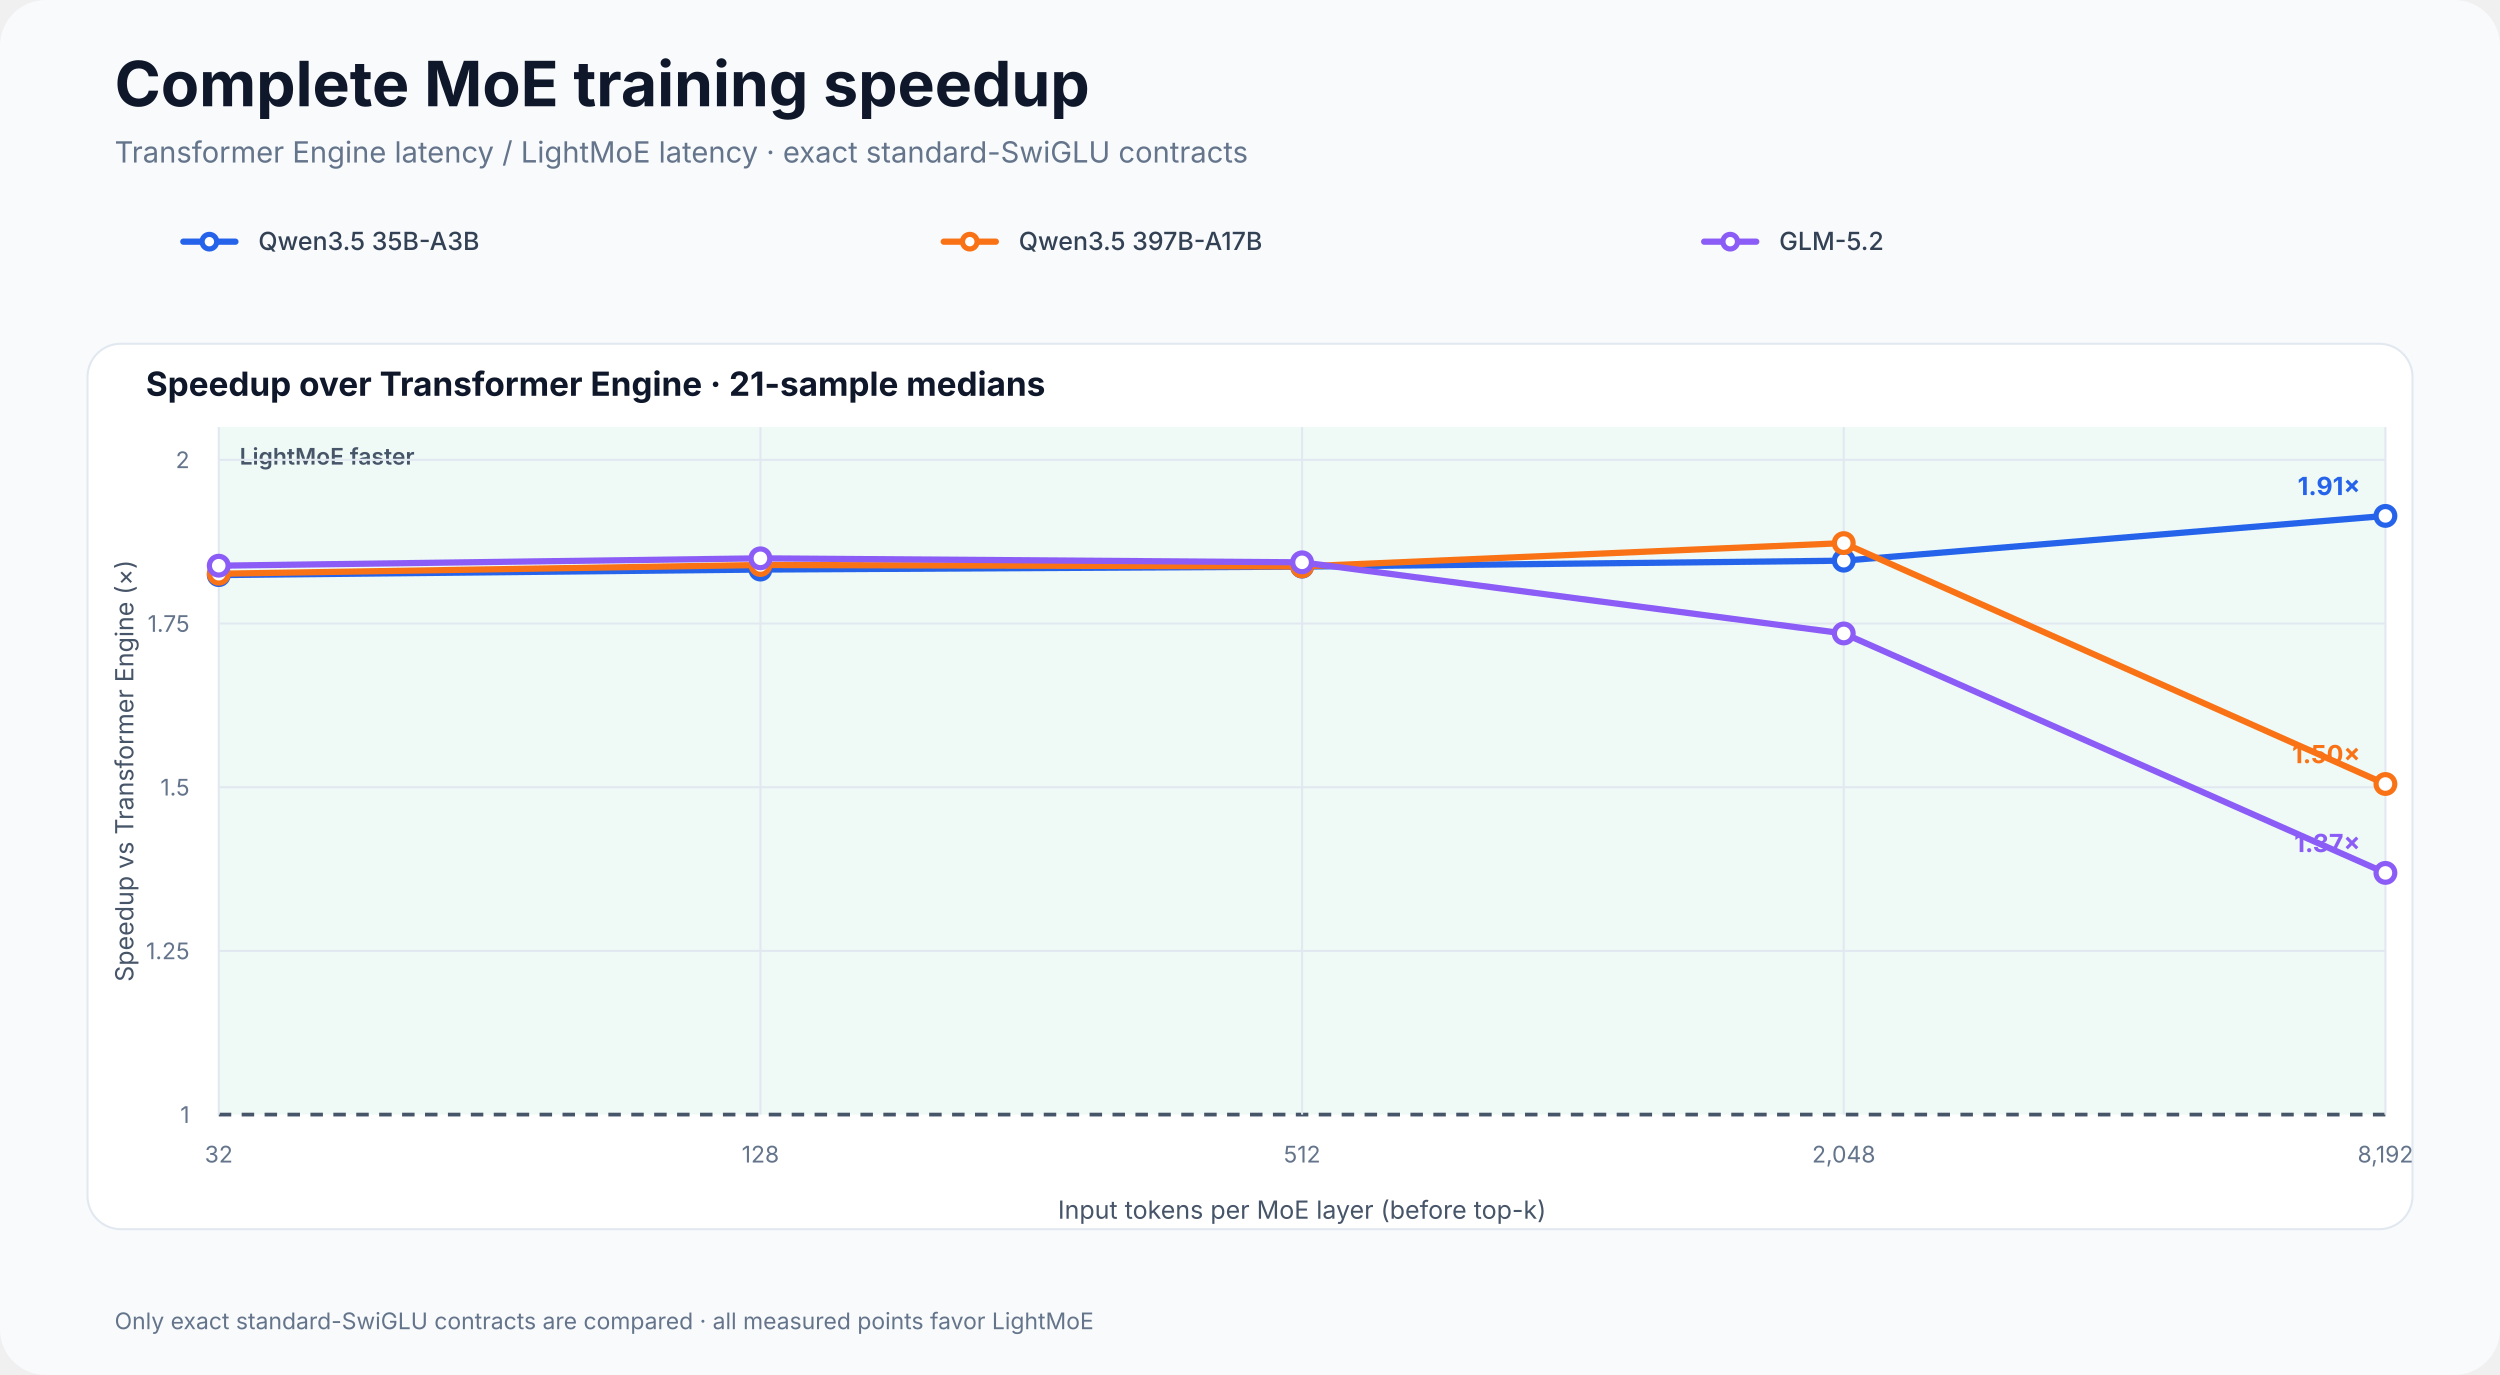
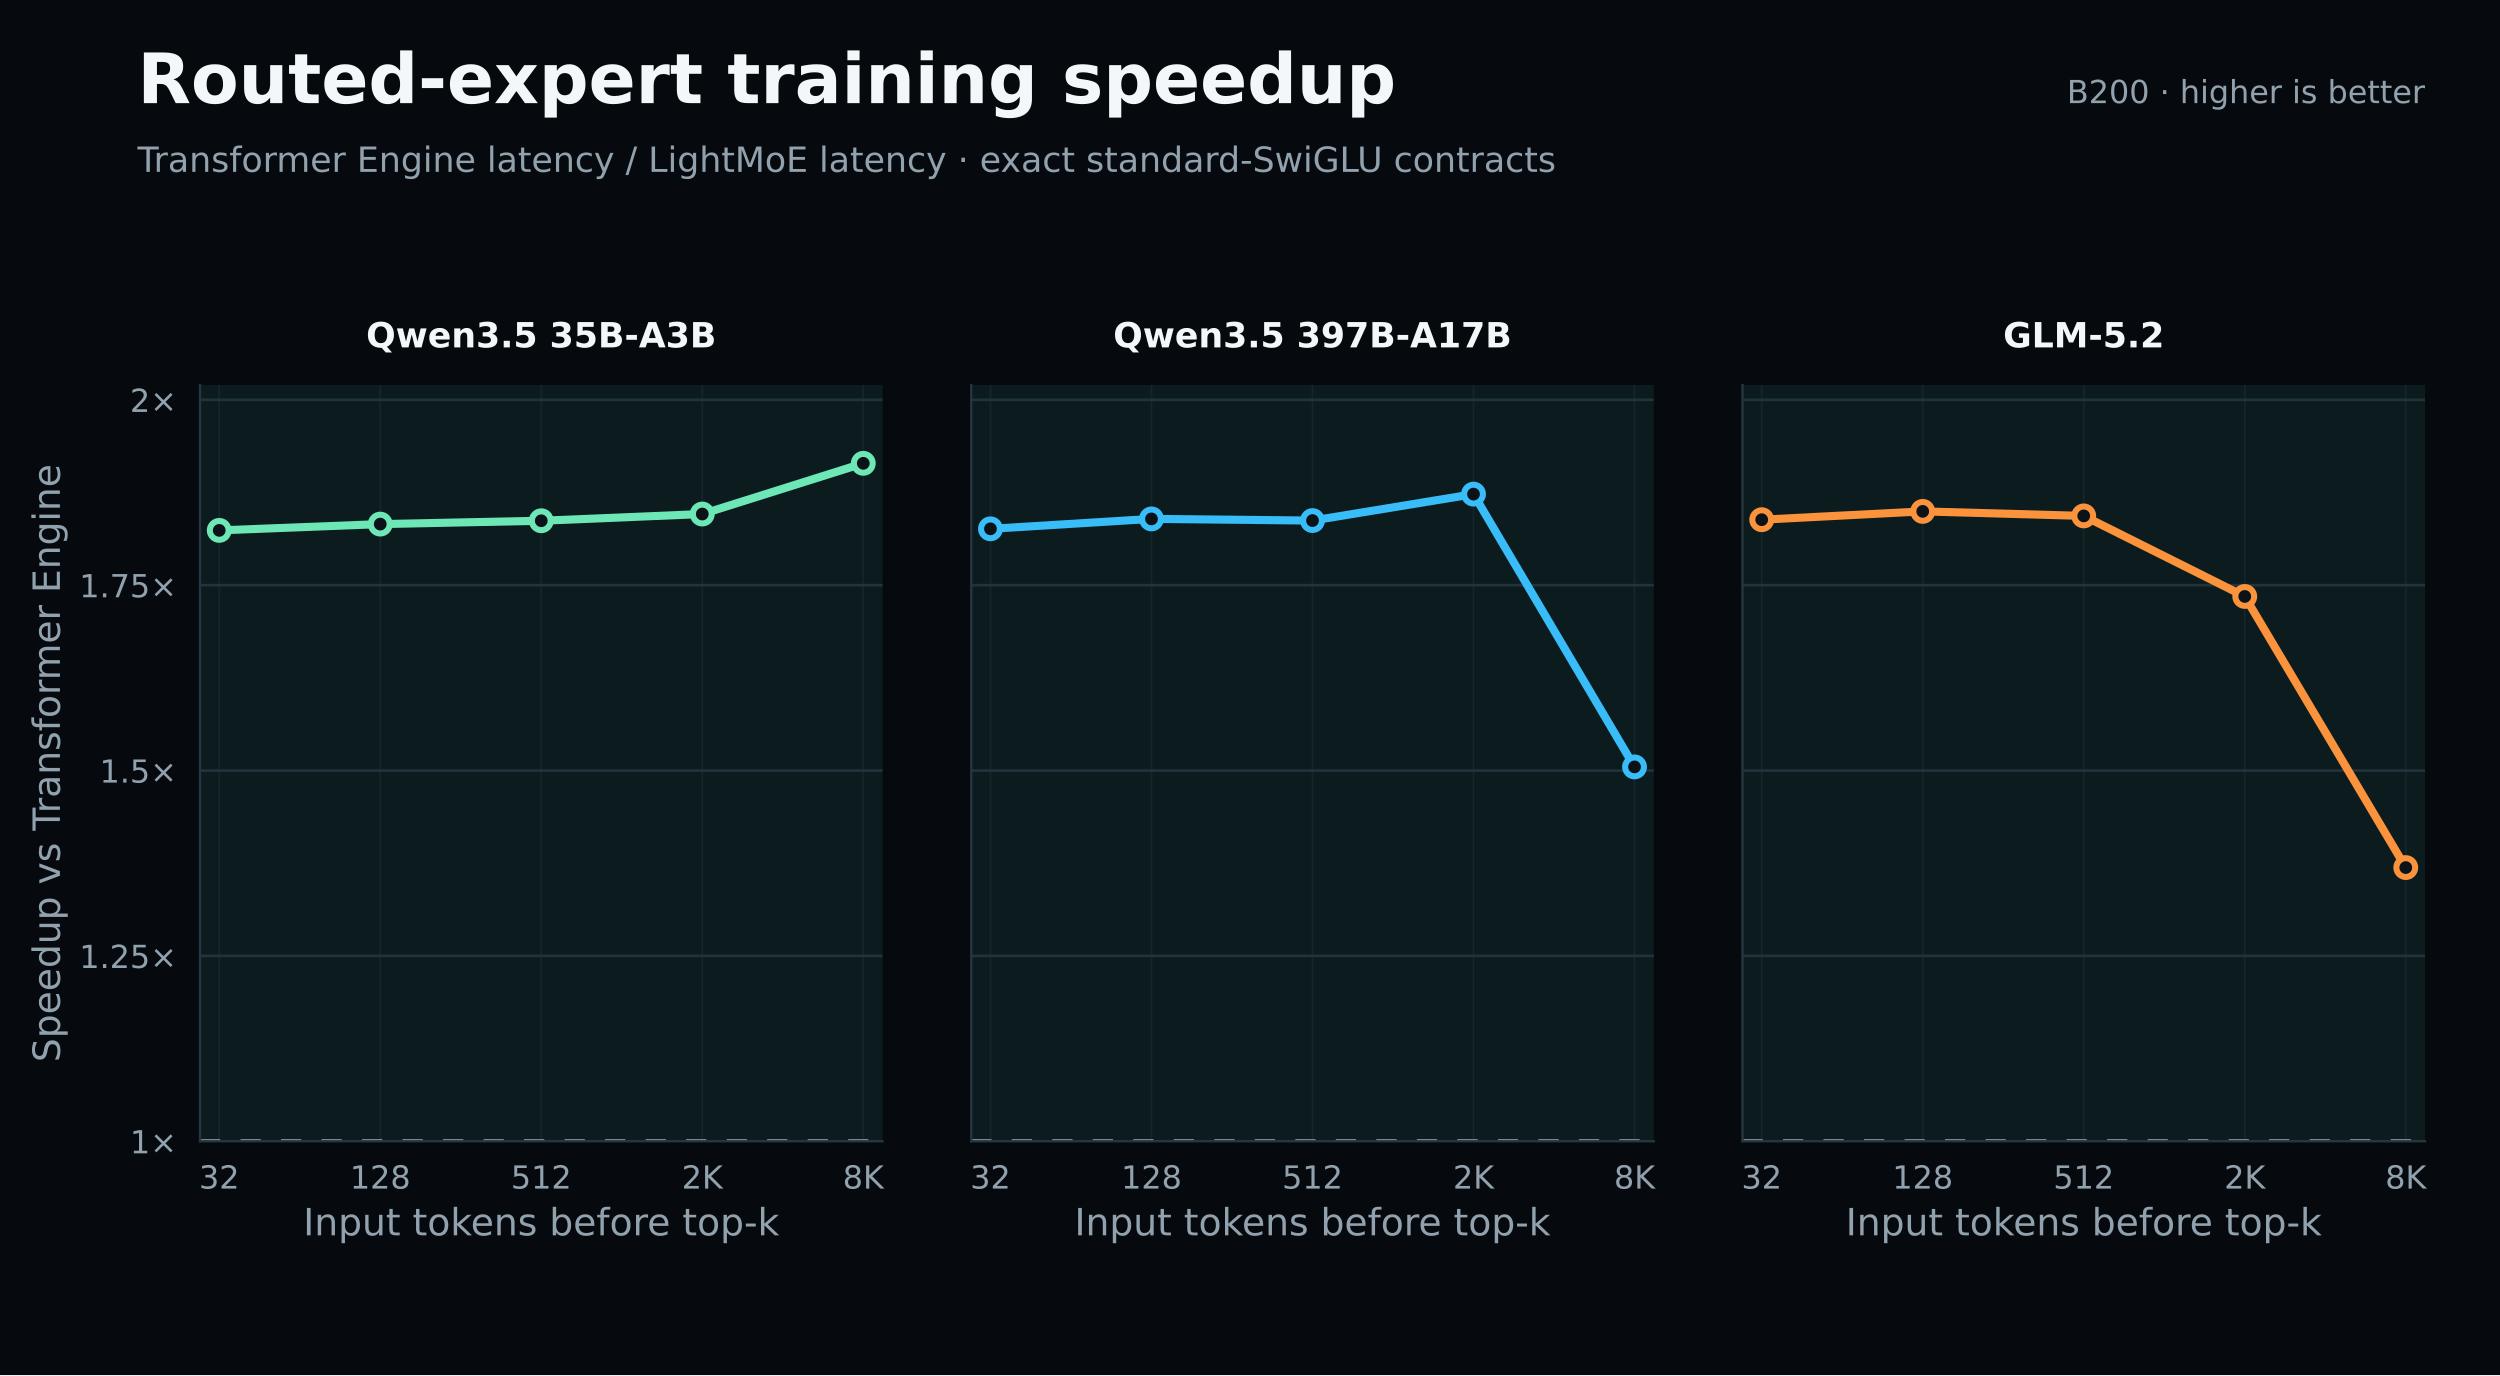
- <svg xmlns="http://www.w3.org/2000/svg" width="1200" height="660" viewBox="0 0 1200 660" role="img" aria-labelledby="title desc">
+ <svg xmlns="http://www.w3.org/2000/svg" xmlns:xlink="http://www.w3.org/1999/xlink" width="864pt" height="475.2pt" viewBox="0 0 864 475.2" version="1.1">
  <defs>
-     <style>
- text { font-family: Inter, ui-sans-serif, system-ui, -apple-system, BlinkMacSystemFont, "Segoe UI", sans-serif; }
- .bg { fill:#f8fafc; } .panel { fill:#fff; stroke:#e2e8f0; stroke-width:1; }
- .title { fill:#0f172a; font-size:30px; font-weight:650; } .subtitle { fill:#64748b; font-size:14px; }
- .plot-title { fill:#0f172a; font-size:16px; font-weight:650; } .axis { fill:#475569; font-size:12px; }
- .tick { fill:#64748b; font-size:11px; } .legend { fill:#334155; font-size:12px; font-weight:550; }
- .grid { stroke:#e2e8f0; stroke-width:1; } .reference { stroke:#475569; stroke-width:1.8; stroke-dasharray:6 5; }
- .line { fill:none; stroke-width:3; stroke-linecap:round; stroke-linejoin:round; }
- .marker { fill:#fff; stroke-width:2.5; } .footer { fill:#64748b; font-size:11px; }
- .zone-win { fill:#10b981; opacity:.07; } .zone-loss { fill:#e11d48; opacity:.06; }
- .zone-label { fill:#475569; font-size:11px; font-weight:600; } .endpoint { font-size:12px; font-weight:650; }
- .c0{stroke:#2563eb}.c1{stroke:#f97316}.c2{stroke:#10b981}.c3{stroke:#8b5cf6}.c4{stroke:#e11d48}.c5{stroke:#0891b2}
- .fill0{fill:#2563eb}.fill1{fill:#f97316}.fill2{fill:#10b981}.fill3{fill:#8b5cf6}.fill4{fill:#e11d48}.fill5{fill:#0891b2}
- @media(prefers-color-scheme:dark){
- .bg{fill:#0b1220}.panel{fill:#111827;stroke:#273449}.title,.plot-title{fill:#f1f5f9}
- .subtitle,.tick,.footer{fill:#94a3b8}.axis,.legend,.zone-label{fill:#cbd5e1}.grid{stroke:#273449}.reference{stroke:#94a3b8}.marker{fill:#111827}
- .zone-win{fill:#34d399;opacity:.08}.zone-loss{fill:#fb7185;opacity:.07}
- .c0{stroke:#60a5fa}.c1{stroke:#fb923c}.c2{stroke:#34d399}.c3{stroke:#a78bfa}.c4{stroke:#fb7185}.c5{stroke:#22d3ee}
- .fill0{fill:#60a5fa}.fill1{fill:#fb923c}.fill2{fill:#34d399}.fill3{fill:#a78bfa}.fill4{fill:#fb7185}.fill5{fill:#22d3ee}
- }
- </style>
+     <style type="text/css">*{stroke-linejoin: round; stroke-linecap: butt}</style>
  </defs>
-   <rect class="bg" width="1200" height="660" rx="22" />
-   <text class="title" x="55" y="51">Complete MoE training speedup</text>
-   <text class="subtitle" x="55" y="78">Transformer Engine latency / LightMoE latency · exact standard-SwiGLU contracts</text>
-   <line class="line c0" x1="88" y1="116" x2="113" y2="116" />
-   <circle class="marker c0" cx="100.5" cy="116" r="3.5" />
-   <text class="legend" x="124" y="120">Qwen3.5 35B-A3B</text>
-   <line class="line c1" x1="453" y1="116" x2="478" y2="116" />
-   <circle class="marker c1" cx="465.5" cy="116" r="3.5" />
-   <text class="legend" x="489" y="120">Qwen3.5 397B-A17B</text>
-   <line class="line c3" x1="818" y1="116" x2="843" y2="116" />
-   <circle class="marker c3" cx="830.5" cy="116" r="3.5" />
-   <text class="legend" x="854" y="120">GLM-5.2</text>
-   <rect class="panel" x="42" y="165" width="1116" height="425" rx="16" />
-   <text class="plot-title" x="70" y="190">Speedup over Transformer Engine · 21-sample medians</text>
-   <rect class="zone-win" x="105" y="205" width="1040" height="330.00" />
-   <text class="zone-label" x="115" y="223">LightMoE faster</text>
-   <line class="reference" x1="105" y1="535.00" x2="1145" y2="535.00" />
-   <text class="tick" x="91" y="539.00" text-anchor="end">1</text>
-   <line class="grid" x1="105" y1="456.43" x2="1145" y2="456.43" />
-   <text class="tick" x="91" y="460.43" text-anchor="end">1.25</text>
-   <line class="grid" x1="105" y1="377.86" x2="1145" y2="377.86" />
-   <text class="tick" x="91" y="381.86" text-anchor="end">1.5</text>
-   <line class="grid" x1="105" y1="299.29" x2="1145" y2="299.29" />
-   <text class="tick" x="91" y="303.29" text-anchor="end">1.75</text>
-   <line class="grid" x1="105" y1="220.71" x2="1145" y2="220.71" />
-   <text class="tick" x="91" y="224.71" text-anchor="end">2</text>
-   <line class="grid" x1="105.00" y1="205" x2="105.00" y2="535" />
-   <text class="tick" x="105.00" y="558" text-anchor="middle">32</text>
-   <line class="grid" x1="365.00" y1="205" x2="365.00" y2="535" />
-   <text class="tick" x="365.00" y="558" text-anchor="middle">128</text>
-   <line class="grid" x1="625.00" y1="205" x2="625.00" y2="535" />
-   <text class="tick" x="625.00" y="558" text-anchor="middle">512</text>
-   <line class="grid" x1="885.00" y1="205" x2="885.00" y2="535" />
-   <text class="tick" x="885.00" y="558" text-anchor="middle">2,048</text>
-   <line class="grid" x1="1145.00" y1="205" x2="1145.00" y2="535" />
-   <text class="tick" x="1145.00" y="558" text-anchor="middle">8,192</text>
-   <text class="axis" transform="translate(64 370.00) rotate(-90)" text-anchor="middle">Speedup vs Transformer Engine (×)</text>
-   <text class="axis" x="625" y="585" text-anchor="middle">Input tokens per MoE layer (before top-k)</text>
-   <path class="line c0" d="M 105.00 276.05 L 365.00 273.39 L 625.00 271.97 L 885.00 269.12 L 1145.00 247.63" />
-   <circle class="marker c0" cx="105.00" cy="276.05" r="4.5" />
-   <circle class="marker c0" cx="365.00" cy="273.39" r="4.5" />
-   <circle class="marker c0" cx="625.00" cy="271.97" r="4.5" />
-   <circle class="marker c0" cx="885.00" cy="269.12" r="4.5" />
-   <circle class="marker c0" cx="1145.00" cy="247.63" r="4.5" />
-   <text class="endpoint fill0" x="1133.00" y="237.63" text-anchor="end">1.91×</text>
-   <path class="line c1" d="M 105.00 275.39 L 365.00 271.19 L 625.00 271.89 L 885.00 260.69 L 1145.00 376.32" />
-   <circle class="marker c1" cx="105.00" cy="275.39" r="4.5" />
-   <circle class="marker c1" cx="365.00" cy="271.19" r="4.5" />
-   <circle class="marker c1" cx="625.00" cy="271.89" r="4.5" />
-   <circle class="marker c1" cx="885.00" cy="260.69" r="4.5" />
-   <circle class="marker c1" cx="1145.00" cy="376.32" r="4.5" />
-   <text class="endpoint fill1" x="1133.00" y="366.32" text-anchor="end">1.50×</text>
-   <path class="line c3" d="M 105.00 271.53 L 365.00 268.00 L 625.00 269.92 L 885.00 304.06 L 1145.00 418.99" />
-   <circle class="marker c3" cx="105.00" cy="271.53" r="4.5" />
-   <circle class="marker c3" cx="365.00" cy="268.00" r="4.5" />
-   <circle class="marker c3" cx="625.00" cy="269.92" r="4.5" />
-   <circle class="marker c3" cx="885.00" cy="304.06" r="4.5" />
-   <circle class="marker c3" cx="1145.00" cy="418.99" r="4.5" />
-   <text class="endpoint fill3" x="1133.00" y="408.99" text-anchor="end">1.37×</text>
-   <text class="footer" x="55" y="638">Only exact standard-SwiGLU contracts are compared · all measured points favor LightMoE</text>
+   <g id="figure_1">
+     <g id="patch_1">
+       <path d="M 0 475.2 L 864 475.2 L 864 0 L 0 0 z " style="fill: #060a0e" />
+     </g>
+     <g id="axes_1">
+       <g id="patch_2">
+         <path d="M 69.12 394.416 L 304.997 394.416 L 304.997 133.056 L 69.12 133.056 z " style="fill: #0b1218" />
+       </g>
+       <g id="patch_3">
+         <path d="M 69.12 394.416 L 304.997 394.416 L 304.997 133.056 L 69.12 133.056 z " clip-path="url(#p35cdac5301)" style="fill: #10b981; opacity: 0.055; stroke: #10b981; stroke-linejoin: miter" />
+       </g>
+       <g id="matplotlib.axis_1">
+         <g id="xtick_1">
+           <g id="line2d_1">
+             <path d="M 75.764 394.416 L 75.764 133.056 " clip-path="url(#p35cdac5301)" style="fill: none; stroke: #263640; stroke-opacity: 0.38; stroke-width: 0.6; stroke-linecap: square" />
+           </g>
+           <g id="line2d_2" />
+           <g id="text_1">
+             <text style="font-size: 11px; font-family: 'DejaVu Sans'; text-anchor: middle; fill: #91a1ad" x="75.764" y="410.774" transform="rotate(-0 75.76393 410.7743)">32</text>
+           </g>
+         </g>
+         <g id="xtick_2">
+           <g id="line2d_3">
+             <path d="M 131.411 394.416 L 131.411 133.056 " clip-path="url(#p35cdac5301)" style="fill: none; stroke: #263640; stroke-opacity: 0.38; stroke-width: 0.6; stroke-linecap: square" />
+           </g>
+           <g id="line2d_4" />
+           <g id="text_2">
+             <text style="font-size: 11px; font-family: 'DejaVu Sans'; text-anchor: middle; fill: #91a1ad" x="131.411" y="410.774" transform="rotate(-0 131.4113 410.7743)">128</text>
+           </g>
+         </g>
+         <g id="xtick_3">
+           <g id="line2d_5">
+             <path d="M 187.059 394.416 L 187.059 133.056 " clip-path="url(#p35cdac5301)" style="fill: none; stroke: #263640; stroke-opacity: 0.38; stroke-width: 0.6; stroke-linecap: square" />
+           </g>
+           <g id="line2d_6" />
+           <g id="text_3">
+             <text style="font-size: 11px; font-family: 'DejaVu Sans'; text-anchor: middle; fill: #91a1ad" x="187.059" y="410.774" transform="rotate(-0 187.0587 410.7743)">512</text>
+           </g>
+         </g>
+         <g id="xtick_4">
+           <g id="line2d_7">
+             <path d="M 242.706 394.416 L 242.706 133.056 " clip-path="url(#p35cdac5301)" style="fill: none; stroke: #263640; stroke-opacity: 0.38; stroke-width: 0.6; stroke-linecap: square" />
+           </g>
+           <g id="line2d_8" />
+           <g id="text_4">
+             <text style="font-size: 11px; font-family: 'DejaVu Sans'; text-anchor: middle; fill: #91a1ad" x="242.706" y="410.774" transform="rotate(-0 242.706 410.7743)">2K</text>
+           </g>
+         </g>
+         <g id="xtick_5">
+           <g id="line2d_9">
+             <path d="M 298.353 394.416 L 298.353 133.056 " clip-path="url(#p35cdac5301)" style="fill: none; stroke: #263640; stroke-opacity: 0.38; stroke-width: 0.6; stroke-linecap: square" />
+           </g>
+           <g id="line2d_10" />
+           <g id="text_5">
+             <text style="font-size: 11px; font-family: 'DejaVu Sans'; text-anchor: middle; fill: #91a1ad" x="298.353" y="410.774" transform="rotate(-0 298.3534 410.7743)">8K</text>
+           </g>
+         </g>
+         <g id="text_6">
+           <text style="font-size: 13px; font-family: 'DejaVu Sans'; text-anchor: middle; fill: #91a1ad" x="187.059" y="426.94" transform="rotate(-0 187.0587 426.9399)">Input tokens before top-k</text>
+         </g>
+       </g>
+       <g id="matplotlib.axis_2">
+         <g id="ytick_1">
+           <g id="line2d_11">
+             <path d="M 69.12 394.416 L 304.997 394.416 " clip-path="url(#p35cdac5301)" style="fill: none; stroke: #263640; stroke-opacity: 0.9; stroke-width: 0.9; stroke-linecap: square" />
+           </g>
+           <g id="line2d_12" />
+           <g id="text_7">
+             <text style="font-size: 11px; font-family: 'DejaVu Sans'; text-anchor: end; fill: #91a1ad" x="61.12" y="398.595" transform="rotate(-0 61.12 398.5951)">1×</text>
+           </g>
+         </g>
+         <g id="ytick_2">
+           <g id="line2d_13">
+             <path d="M 69.12 330.357 L 304.997 330.357 " clip-path="url(#p35cdac5301)" style="fill: none; stroke: #263640; stroke-opacity: 0.9; stroke-width: 0.9; stroke-linecap: square" />
+           </g>
+           <g id="line2d_14" />
+           <g id="text_8">
+             <text style="font-size: 11px; font-family: 'DejaVu Sans'; text-anchor: end; fill: #91a1ad" x="61.12" y="334.536" transform="rotate(-0 61.12 334.5363)">1.25×</text>
+           </g>
+         </g>
+         <g id="ytick_3">
+           <g id="line2d_15">
+             <path d="M 69.12 266.298 L 304.997 266.298 " clip-path="url(#p35cdac5301)" style="fill: none; stroke: #263640; stroke-opacity: 0.9; stroke-width: 0.9; stroke-linecap: square" />
+           </g>
+           <g id="line2d_16" />
+           <g id="text_9">
+             <text style="font-size: 11px; font-family: 'DejaVu Sans'; text-anchor: end; fill: #91a1ad" x="61.12" y="270.477" transform="rotate(-0 61.12 270.4775)">1.5×</text>
+           </g>
+         </g>
+         <g id="ytick_4">
+           <g id="line2d_17">
+             <path d="M 69.12 202.24 L 304.997 202.24 " clip-path="url(#p35cdac5301)" style="fill: none; stroke: #263640; stroke-opacity: 0.9; stroke-width: 0.9; stroke-linecap: square" />
+           </g>
+           <g id="line2d_18" />
+           <g id="text_10">
+             <text style="font-size: 11px; font-family: 'DejaVu Sans'; text-anchor: end; fill: #91a1ad" x="61.12" y="206.419" transform="rotate(-0 61.12 206.4187)">1.75×</text>
+           </g>
+         </g>
+         <g id="ytick_5">
+           <g id="line2d_19">
+             <path d="M 69.12 138.181 L 304.997 138.181 " clip-path="url(#p35cdac5301)" style="fill: none; stroke: #263640; stroke-opacity: 0.9; stroke-width: 0.9; stroke-linecap: square" />
+           </g>
+           <g id="line2d_20" />
+           <g id="text_11">
+             <text style="font-size: 11px; font-family: 'DejaVu Sans'; text-anchor: end; fill: #91a1ad" x="61.12" y="142.36" transform="rotate(-0 61.12 142.3598)">2×</text>
+           </g>
+         </g>
+         <g id="text_12">
+           <text style="font-size: 13px; font-family: 'DejaVu Sans'; text-anchor: middle; fill: #91a1ad" x="20.707" y="263.736" transform="rotate(-90 20.70656 263.736)">Speedup vs Transformer Engine</text>
+         </g>
+       </g>
+       <g id="line2d_21">
+         <path d="M 69.12 394.416 L 304.997 394.416 " clip-path="url(#p35cdac5301)" style="fill: none; stroke-dasharray: 7,7; stroke-dashoffset: 0; stroke: #91a1ad; stroke-width: 1.4" />
+       </g>
+       <g id="line2d_22">
+         <path d="M 75.764 183.298 L 131.411 181.131 L 187.059 179.972 L 242.706 177.649 L 298.353 160.125 " clip-path="url(#p35cdac5301)" style="fill: none; stroke: #6ee7b7; stroke-width: 2.8; stroke-linecap: round" />
+         <defs>
+           <path id="md23cea35be" d="M 0 3.25 C 0.862 3.25 1.689 2.908 2.298 2.298 C 2.908 1.689 3.25 0.862 3.25 0 C 3.25 -0.862 2.908 -1.689 2.298 -2.298 C 1.689 -2.908 0.862 -3.25 0 -3.25 C -0.862 -3.25 -1.689 -2.908 -2.298 -2.298 C -2.908 -1.689 -3.25 -0.862 -3.25 0 C -3.25 0.862 -2.908 1.689 -2.298 2.298 C -1.689 2.908 -0.862 3.25 0 3.25 z " style="stroke: #6ee7b7; stroke-width: 2.1" />
+         </defs>
+         <g clip-path="url(#p35cdac5301)">
+           <use xlink:href="#md23cea35be" x="75.764" y="183.298" style="fill: #0b1218; stroke: #6ee7b7; stroke-width: 2.1" />
+           <use xlink:href="#md23cea35be" x="131.411" y="181.131" style="fill: #0b1218; stroke: #6ee7b7; stroke-width: 2.1" />
+           <use xlink:href="#md23cea35be" x="187.059" y="179.972" style="fill: #0b1218; stroke: #6ee7b7; stroke-width: 2.1" />
+           <use xlink:href="#md23cea35be" x="242.706" y="177.649" style="fill: #0b1218; stroke: #6ee7b7; stroke-width: 2.1" />
+           <use xlink:href="#md23cea35be" x="298.353" y="160.125" style="fill: #0b1218; stroke: #6ee7b7; stroke-width: 2.1" />
+         </g>
+       </g>
+       <g id="patch_4">
+         <path d="M 69.12 394.416 L 69.12 133.056 " style="fill: none; stroke: #263640; stroke-width: 0.8; stroke-linejoin: miter; stroke-linecap: square" />
+       </g>
+       <g id="patch_5">
+         <path d="M 69.12 394.416 L 304.997 394.416 " style="fill: none; stroke: #263640; stroke-width: 0.8; stroke-linejoin: miter; stroke-linecap: square" />
+       </g>
+       <g id="text_13">
+         <text style="font-weight: 700; font-size: 12px; font-family: 'DejaVu Sans'; text-anchor: middle; fill: #f3f7f9" x="187.059" y="120.056" transform="rotate(-0 187.0587 120.056)">Qwen3.5 35B-A3B</text>
+       </g>
+     </g>
+     <g id="axes_2">
+       <g id="patch_6">
+         <path d="M 335.661 394.416 L 571.539 394.416 L 571.539 133.056 L 335.661 133.056 z " style="fill: #0b1218" />
+       </g>
+       <g id="patch_7">
+         <path d="M 335.661 394.416 L 571.539 394.416 L 571.539 133.056 L 335.661 133.056 z " clip-path="url(#p4d0293e9b7)" style="fill: #10b981; opacity: 0.055; stroke: #10b981; stroke-linejoin: miter" />
+       </g>
+       <g id="matplotlib.axis_3">
+         <g id="xtick_6">
+           <g id="line2d_23">
+             <path d="M 342.305 394.416 L 342.305 133.056 " clip-path="url(#p4d0293e9b7)" style="fill: none; stroke: #263640; stroke-opacity: 0.38; stroke-width: 0.6; stroke-linecap: square" />
+           </g>
+           <g id="line2d_24" />
+           <g id="text_14">
+             <text style="font-size: 11px; font-family: 'DejaVu Sans'; text-anchor: middle; fill: #91a1ad" x="342.305" y="410.774" transform="rotate(-0 342.3053 410.7743)">32</text>
+           </g>
+         </g>
+         <g id="xtick_7">
+           <g id="line2d_25">
+             <path d="M 397.953 394.416 L 397.953 133.056 " clip-path="url(#p4d0293e9b7)" style="fill: none; stroke: #263640; stroke-opacity: 0.38; stroke-width: 0.6; stroke-linecap: square" />
+           </g>
+           <g id="line2d_26" />
+           <g id="text_15">
+             <text style="font-size: 11px; font-family: 'DejaVu Sans'; text-anchor: middle; fill: #91a1ad" x="397.953" y="410.774" transform="rotate(-0 397.9526 410.7743)">128</text>
+           </g>
+         </g>
+         <g id="xtick_8">
+           <g id="line2d_27">
+             <path d="M 453.6 394.416 L 453.6 133.056 " clip-path="url(#p4d0293e9b7)" style="fill: none; stroke: #263640; stroke-opacity: 0.38; stroke-width: 0.6; stroke-linecap: square" />
+           </g>
+           <g id="line2d_28" />
+           <g id="text_16">
+             <text style="font-size: 11px; font-family: 'DejaVu Sans'; text-anchor: middle; fill: #91a1ad" x="453.6" y="410.774" transform="rotate(-0 453.6 410.7743)">512</text>
+           </g>
+         </g>
+         <g id="xtick_9">
+           <g id="line2d_29">
+             <path d="M 509.247 394.416 L 509.247 133.056 " clip-path="url(#p4d0293e9b7)" style="fill: none; stroke: #263640; stroke-opacity: 0.38; stroke-width: 0.6; stroke-linecap: square" />
+           </g>
+           <g id="line2d_30" />
+           <g id="text_17">
+             <text style="font-size: 11px; font-family: 'DejaVu Sans'; text-anchor: middle; fill: #91a1ad" x="509.247" y="410.774" transform="rotate(-0 509.2474 410.7743)">2K</text>
+           </g>
+         </g>
+         <g id="xtick_10">
+           <g id="line2d_31">
+             <path d="M 564.895 394.416 L 564.895 133.056 " clip-path="url(#p4d0293e9b7)" style="fill: none; stroke: #263640; stroke-opacity: 0.38; stroke-width: 0.6; stroke-linecap: square" />
+           </g>
+           <g id="line2d_32" />
+           <g id="text_18">
+             <text style="font-size: 11px; font-family: 'DejaVu Sans'; text-anchor: middle; fill: #91a1ad" x="564.895" y="410.774" transform="rotate(-0 564.8947 410.7743)">8K</text>
+           </g>
+         </g>
+         <g id="text_19">
+           <text style="font-size: 13px; font-family: 'DejaVu Sans'; text-anchor: middle; fill: #91a1ad" x="453.6" y="426.94" transform="rotate(-0 453.6 426.9399)">Input tokens before top-k</text>
+         </g>
+       </g>
+       <g id="matplotlib.axis_4">
+         <g id="ytick_6">
+           <g id="line2d_33">
+             <path d="M 335.661 394.416 L 571.539 394.416 " clip-path="url(#p4d0293e9b7)" style="fill: none; stroke: #263640; stroke-opacity: 0.9; stroke-width: 0.9; stroke-linecap: square" />
+           </g>
+           <g id="line2d_34" />
+         </g>
+         <g id="ytick_7">
+           <g id="line2d_35">
+             <path d="M 335.661 330.357 L 571.539 330.357 " clip-path="url(#p4d0293e9b7)" style="fill: none; stroke: #263640; stroke-opacity: 0.9; stroke-width: 0.9; stroke-linecap: square" />
+           </g>
+           <g id="line2d_36" />
+         </g>
+         <g id="ytick_8">
+           <g id="line2d_37">
+             <path d="M 335.661 266.298 L 571.539 266.298 " clip-path="url(#p4d0293e9b7)" style="fill: none; stroke: #263640; stroke-opacity: 0.9; stroke-width: 0.9; stroke-linecap: square" />
+           </g>
+           <g id="line2d_38" />
+         </g>
+         <g id="ytick_9">
+           <g id="line2d_39">
+             <path d="M 335.661 202.24 L 571.539 202.24 " clip-path="url(#p4d0293e9b7)" style="fill: none; stroke: #263640; stroke-opacity: 0.9; stroke-width: 0.9; stroke-linecap: square" />
+           </g>
+           <g id="line2d_40" />
+         </g>
+         <g id="ytick_10">
+           <g id="line2d_41">
+             <path d="M 335.661 138.181 L 571.539 138.181 " clip-path="url(#p4d0293e9b7)" style="fill: none; stroke: #263640; stroke-opacity: 0.9; stroke-width: 0.9; stroke-linecap: square" />
+           </g>
+           <g id="line2d_42" />
+         </g>
+       </g>
+       <g id="line2d_43">
+         <path d="M 335.661 394.416 L 571.539 394.416 " clip-path="url(#p4d0293e9b7)" style="fill: none; stroke-dasharray: 7,7; stroke-dashoffset: 0; stroke: #91a1ad; stroke-width: 1.4" />
+       </g>
+       <g id="line2d_44">
+         <path d="M 342.305 182.759 L 397.953 179.336 L 453.6 179.907 L 509.247 170.769 L 564.895 265.042 " clip-path="url(#p4d0293e9b7)" style="fill: none; stroke: #38bdf8; stroke-width: 2.8; stroke-linecap: round" />
+         <defs>
+           <path id="m6f4c5c661f" d="M 0 3.25 C 0.862 3.25 1.689 2.908 2.298 2.298 C 2.908 1.689 3.25 0.862 3.25 0 C 3.25 -0.862 2.908 -1.689 2.298 -2.298 C 1.689 -2.908 0.862 -3.25 0 -3.25 C -0.862 -3.25 -1.689 -2.908 -2.298 -2.298 C -2.908 -1.689 -3.25 -0.862 -3.25 0 C -3.25 0.862 -2.908 1.689 -2.298 2.298 C -1.689 2.908 -0.862 3.25 0 3.25 z " style="stroke: #38bdf8; stroke-width: 2.1" />
+         </defs>
+         <g clip-path="url(#p4d0293e9b7)">
+           <use xlink:href="#m6f4c5c661f" x="342.305" y="182.759" style="fill: #0b1218; stroke: #38bdf8; stroke-width: 2.1" />
+           <use xlink:href="#m6f4c5c661f" x="397.953" y="179.336" style="fill: #0b1218; stroke: #38bdf8; stroke-width: 2.1" />
+           <use xlink:href="#m6f4c5c661f" x="453.6" y="179.907" style="fill: #0b1218; stroke: #38bdf8; stroke-width: 2.1" />
+           <use xlink:href="#m6f4c5c661f" x="509.247" y="170.769" style="fill: #0b1218; stroke: #38bdf8; stroke-width: 2.1" />
+           <use xlink:href="#m6f4c5c661f" x="564.895" y="265.042" style="fill: #0b1218; stroke: #38bdf8; stroke-width: 2.1" />
+         </g>
+       </g>
+       <g id="patch_8">
+         <path d="M 335.661 394.416 L 335.661 133.056 " style="fill: none; stroke: #263640; stroke-width: 0.8; stroke-linejoin: miter; stroke-linecap: square" />
+       </g>
+       <g id="patch_9">
+         <path d="M 335.661 394.416 L 571.539 394.416 " style="fill: none; stroke: #263640; stroke-width: 0.8; stroke-linejoin: miter; stroke-linecap: square" />
+       </g>
+       <g id="text_20">
+         <text style="font-weight: 700; font-size: 12px; font-family: 'DejaVu Sans'; text-anchor: middle; fill: #f3f7f9" x="453.6" y="120.056" transform="rotate(-0 453.6 120.056)">Qwen3.5 397B-A17B</text>
+       </g>
+     </g>
+     <g id="axes_3">
+       <g id="patch_10">
+         <path d="M 602.203 394.416 L 838.08 394.416 L 838.08 133.056 L 602.203 133.056 z " style="fill: #0b1218" />
+       </g>
+       <g id="patch_11">
+         <path d="M 602.203 394.416 L 838.08 394.416 L 838.08 133.056 L 602.203 133.056 z " clip-path="url(#p252ca44852)" style="fill: #10b981; opacity: 0.055; stroke: #10b981; stroke-linejoin: miter" />
+       </g>
+       <g id="matplotlib.axis_5">
+         <g id="xtick_11">
+           <g id="line2d_45">
+             <path d="M 608.847 394.416 L 608.847 133.056 " clip-path="url(#p252ca44852)" style="fill: none; stroke: #263640; stroke-opacity: 0.38; stroke-width: 0.6; stroke-linecap: square" />
+           </g>
+           <g id="line2d_46" />
+           <g id="text_21">
+             <text style="font-size: 11px; font-family: 'DejaVu Sans'; text-anchor: middle; fill: #91a1ad" x="608.847" y="410.774" transform="rotate(-0 608.8466 410.7743)">32</text>
+           </g>
+         </g>
+         <g id="xtick_12">
+           <g id="line2d_47">
+             <path d="M 664.494 394.416 L 664.494 133.056 " clip-path="url(#p252ca44852)" style="fill: none; stroke: #263640; stroke-opacity: 0.38; stroke-width: 0.6; stroke-linecap: square" />
+           </g>
+           <g id="line2d_48" />
+           <g id="text_22">
+             <text style="font-size: 11px; font-family: 'DejaVu Sans'; text-anchor: middle; fill: #91a1ad" x="664.494" y="410.774" transform="rotate(-0 664.494 410.7743)">128</text>
+           </g>
+         </g>
+         <g id="xtick_13">
+           <g id="line2d_49">
+             <path d="M 720.141 394.416 L 720.141 133.056 " clip-path="url(#p252ca44852)" style="fill: none; stroke: #263640; stroke-opacity: 0.38; stroke-width: 0.6; stroke-linecap: square" />
+           </g>
+           <g id="line2d_50" />
+           <g id="text_23">
+             <text style="font-size: 11px; font-family: 'DejaVu Sans'; text-anchor: middle; fill: #91a1ad" x="720.141" y="410.774" transform="rotate(-0 720.1413 410.7743)">512</text>
+           </g>
+         </g>
+         <g id="xtick_14">
+           <g id="line2d_51">
+             <path d="M 775.789 394.416 L 775.789 133.056 " clip-path="url(#p252ca44852)" style="fill: none; stroke: #263640; stroke-opacity: 0.38; stroke-width: 0.6; stroke-linecap: square" />
+           </g>
+           <g id="line2d_52" />
+           <g id="text_24">
+             <text style="font-size: 11px; font-family: 'DejaVu Sans'; text-anchor: middle; fill: #91a1ad" x="775.789" y="410.774" transform="rotate(-0 775.7887 410.7743)">2K</text>
+           </g>
+         </g>
+         <g id="xtick_15">
+           <g id="line2d_53">
+             <path d="M 831.436 394.416 L 831.436 133.056 " clip-path="url(#p252ca44852)" style="fill: none; stroke: #263640; stroke-opacity: 0.38; stroke-width: 0.6; stroke-linecap: square" />
+           </g>
+           <g id="line2d_54" />
+           <g id="text_25">
+             <text style="font-size: 11px; font-family: 'DejaVu Sans'; text-anchor: middle; fill: #91a1ad" x="831.436" y="410.774" transform="rotate(-0 831.4361 410.7743)">8K</text>
+           </g>
+         </g>
+         <g id="text_26">
+           <text style="font-size: 13px; font-family: 'DejaVu Sans'; text-anchor: middle; fill: #91a1ad" x="720.141" y="426.94" transform="rotate(-0 720.1413 426.9399)">Input tokens before top-k</text>
+         </g>
+       </g>
+       <g id="matplotlib.axis_6">
+         <g id="ytick_11">
+           <g id="line2d_55">
+             <path d="M 602.203 394.416 L 838.08 394.416 " clip-path="url(#p252ca44852)" style="fill: none; stroke: #263640; stroke-opacity: 0.9; stroke-width: 0.9; stroke-linecap: square" />
+           </g>
+           <g id="line2d_56" />
+         </g>
+         <g id="ytick_12">
+           <g id="line2d_57">
+             <path d="M 602.203 330.357 L 838.08 330.357 " clip-path="url(#p252ca44852)" style="fill: none; stroke: #263640; stroke-opacity: 0.9; stroke-width: 0.9; stroke-linecap: square" />
+           </g>
+           <g id="line2d_58" />
+         </g>
+         <g id="ytick_13">
+           <g id="line2d_59">
+             <path d="M 602.203 266.298 L 838.08 266.298 " clip-path="url(#p252ca44852)" style="fill: none; stroke: #263640; stroke-opacity: 0.9; stroke-width: 0.9; stroke-linecap: square" />
+           </g>
+           <g id="line2d_60" />
+         </g>
+         <g id="ytick_14">
+           <g id="line2d_61">
+             <path d="M 602.203 202.24 L 838.08 202.24 " clip-path="url(#p252ca44852)" style="fill: none; stroke: #263640; stroke-opacity: 0.9; stroke-width: 0.9; stroke-linecap: square" />
+           </g>
+           <g id="line2d_62" />
+         </g>
+         <g id="ytick_15">
+           <g id="line2d_63">
+             <path d="M 602.203 138.181 L 838.08 138.181 " clip-path="url(#p252ca44852)" style="fill: none; stroke: #263640; stroke-opacity: 0.9; stroke-width: 0.9; stroke-linecap: square" />
+           </g>
+           <g id="line2d_64" />
+         </g>
+       </g>
+       <g id="line2d_65">
+         <path d="M 602.203 394.416 L 838.08 394.416 " clip-path="url(#p252ca44852)" style="fill: none; stroke-dasharray: 7,7; stroke-dashoffset: 0; stroke: #91a1ad; stroke-width: 1.4" />
+       </g>
+       <g id="line2d_66">
+         <path d="M 608.847 179.607 L 664.494 176.734 L 720.141 178.299 L 775.789 206.132 L 831.436 299.833 " clip-path="url(#p252ca44852)" style="fill: none; stroke: #fb923c; stroke-width: 2.8; stroke-linecap: round" />
+         <defs>
+           <path id="m6a305cd40e" d="M 0 3.25 C 0.862 3.25 1.689 2.908 2.298 2.298 C 2.908 1.689 3.25 0.862 3.25 0 C 3.25 -0.862 2.908 -1.689 2.298 -2.298 C 1.689 -2.908 0.862 -3.25 0 -3.25 C -0.862 -3.25 -1.689 -2.908 -2.298 -2.298 C -2.908 -1.689 -3.25 -0.862 -3.25 0 C -3.25 0.862 -2.908 1.689 -2.298 2.298 C -1.689 2.908 -0.862 3.25 0 3.25 z " style="stroke: #fb923c; stroke-width: 2.1" />
+         </defs>
+         <g clip-path="url(#p252ca44852)">
+           <use xlink:href="#m6a305cd40e" x="608.847" y="179.607" style="fill: #0b1218; stroke: #fb923c; stroke-width: 2.1" />
+           <use xlink:href="#m6a305cd40e" x="664.494" y="176.734" style="fill: #0b1218; stroke: #fb923c; stroke-width: 2.1" />
+           <use xlink:href="#m6a305cd40e" x="720.141" y="178.299" style="fill: #0b1218; stroke: #fb923c; stroke-width: 2.1" />
+           <use xlink:href="#m6a305cd40e" x="775.789" y="206.132" style="fill: #0b1218; stroke: #fb923c; stroke-width: 2.1" />
+           <use xlink:href="#m6a305cd40e" x="831.436" y="299.833" style="fill: #0b1218; stroke: #fb923c; stroke-width: 2.1" />
+         </g>
+       </g>
+       <g id="patch_12">
+         <path d="M 602.203 394.416 L 602.203 133.056 " style="fill: none; stroke: #263640; stroke-width: 0.8; stroke-linejoin: miter; stroke-linecap: square" />
+       </g>
+       <g id="patch_13">
+         <path d="M 602.203 394.416 L 838.08 394.416 " style="fill: none; stroke: #263640; stroke-width: 0.8; stroke-linejoin: miter; stroke-linecap: square" />
+       </g>
+       <g id="text_27">
+         <text style="font-weight: 700; font-size: 12px; font-family: 'DejaVu Sans'; text-anchor: middle; fill: #f3f7f9" x="720.141" y="120.056" transform="rotate(-0 720.1413 120.056)">GLM-5.2</text>
+       </g>
+     </g>
+     <g id="text_28">
+       <text style="font-weight: 700; font-size: 24px; font-family: 'DejaVu Sans'; text-anchor: start; fill: #f3f7f9" x="47.52" y="35.64" transform="rotate(-0 47.52 35.64)">Routed-expert training speedup</text>
+     </g>
+     <g id="text_29">
+       <text style="font-size: 12px; font-family: 'DejaVu Sans'; text-anchor: start; fill: #91a1ad" x="47.52" y="59.4" transform="rotate(-0 47.52 59.4)">Transformer Engine latency / LightMoE latency · exact standard-SwiGLU contracts</text>
+     </g>
+     <g id="text_30">
+       <text style="font-size: 11px; font-family: 'DejaVu Sans'; text-anchor: end; fill: #91a1ad" x="838.08" y="35.64" transform="rotate(-0 838.08 35.64)">B200 · higher is better</text>
+     </g>
+   </g>
+   <defs>
+     <clipPath id="p35cdac5301">
+       <rect x="69.12" y="133.056" width="235.877" height="261.36" />
+     </clipPath>
+     <clipPath id="p4d0293e9b7">
+       <rect x="335.661" y="133.056" width="235.877" height="261.36" />
+     </clipPath>
+     <clipPath id="p252ca44852">
+       <rect x="602.203" y="133.056" width="235.877" height="261.36" />
+     </clipPath>
+   </defs>
</svg>
